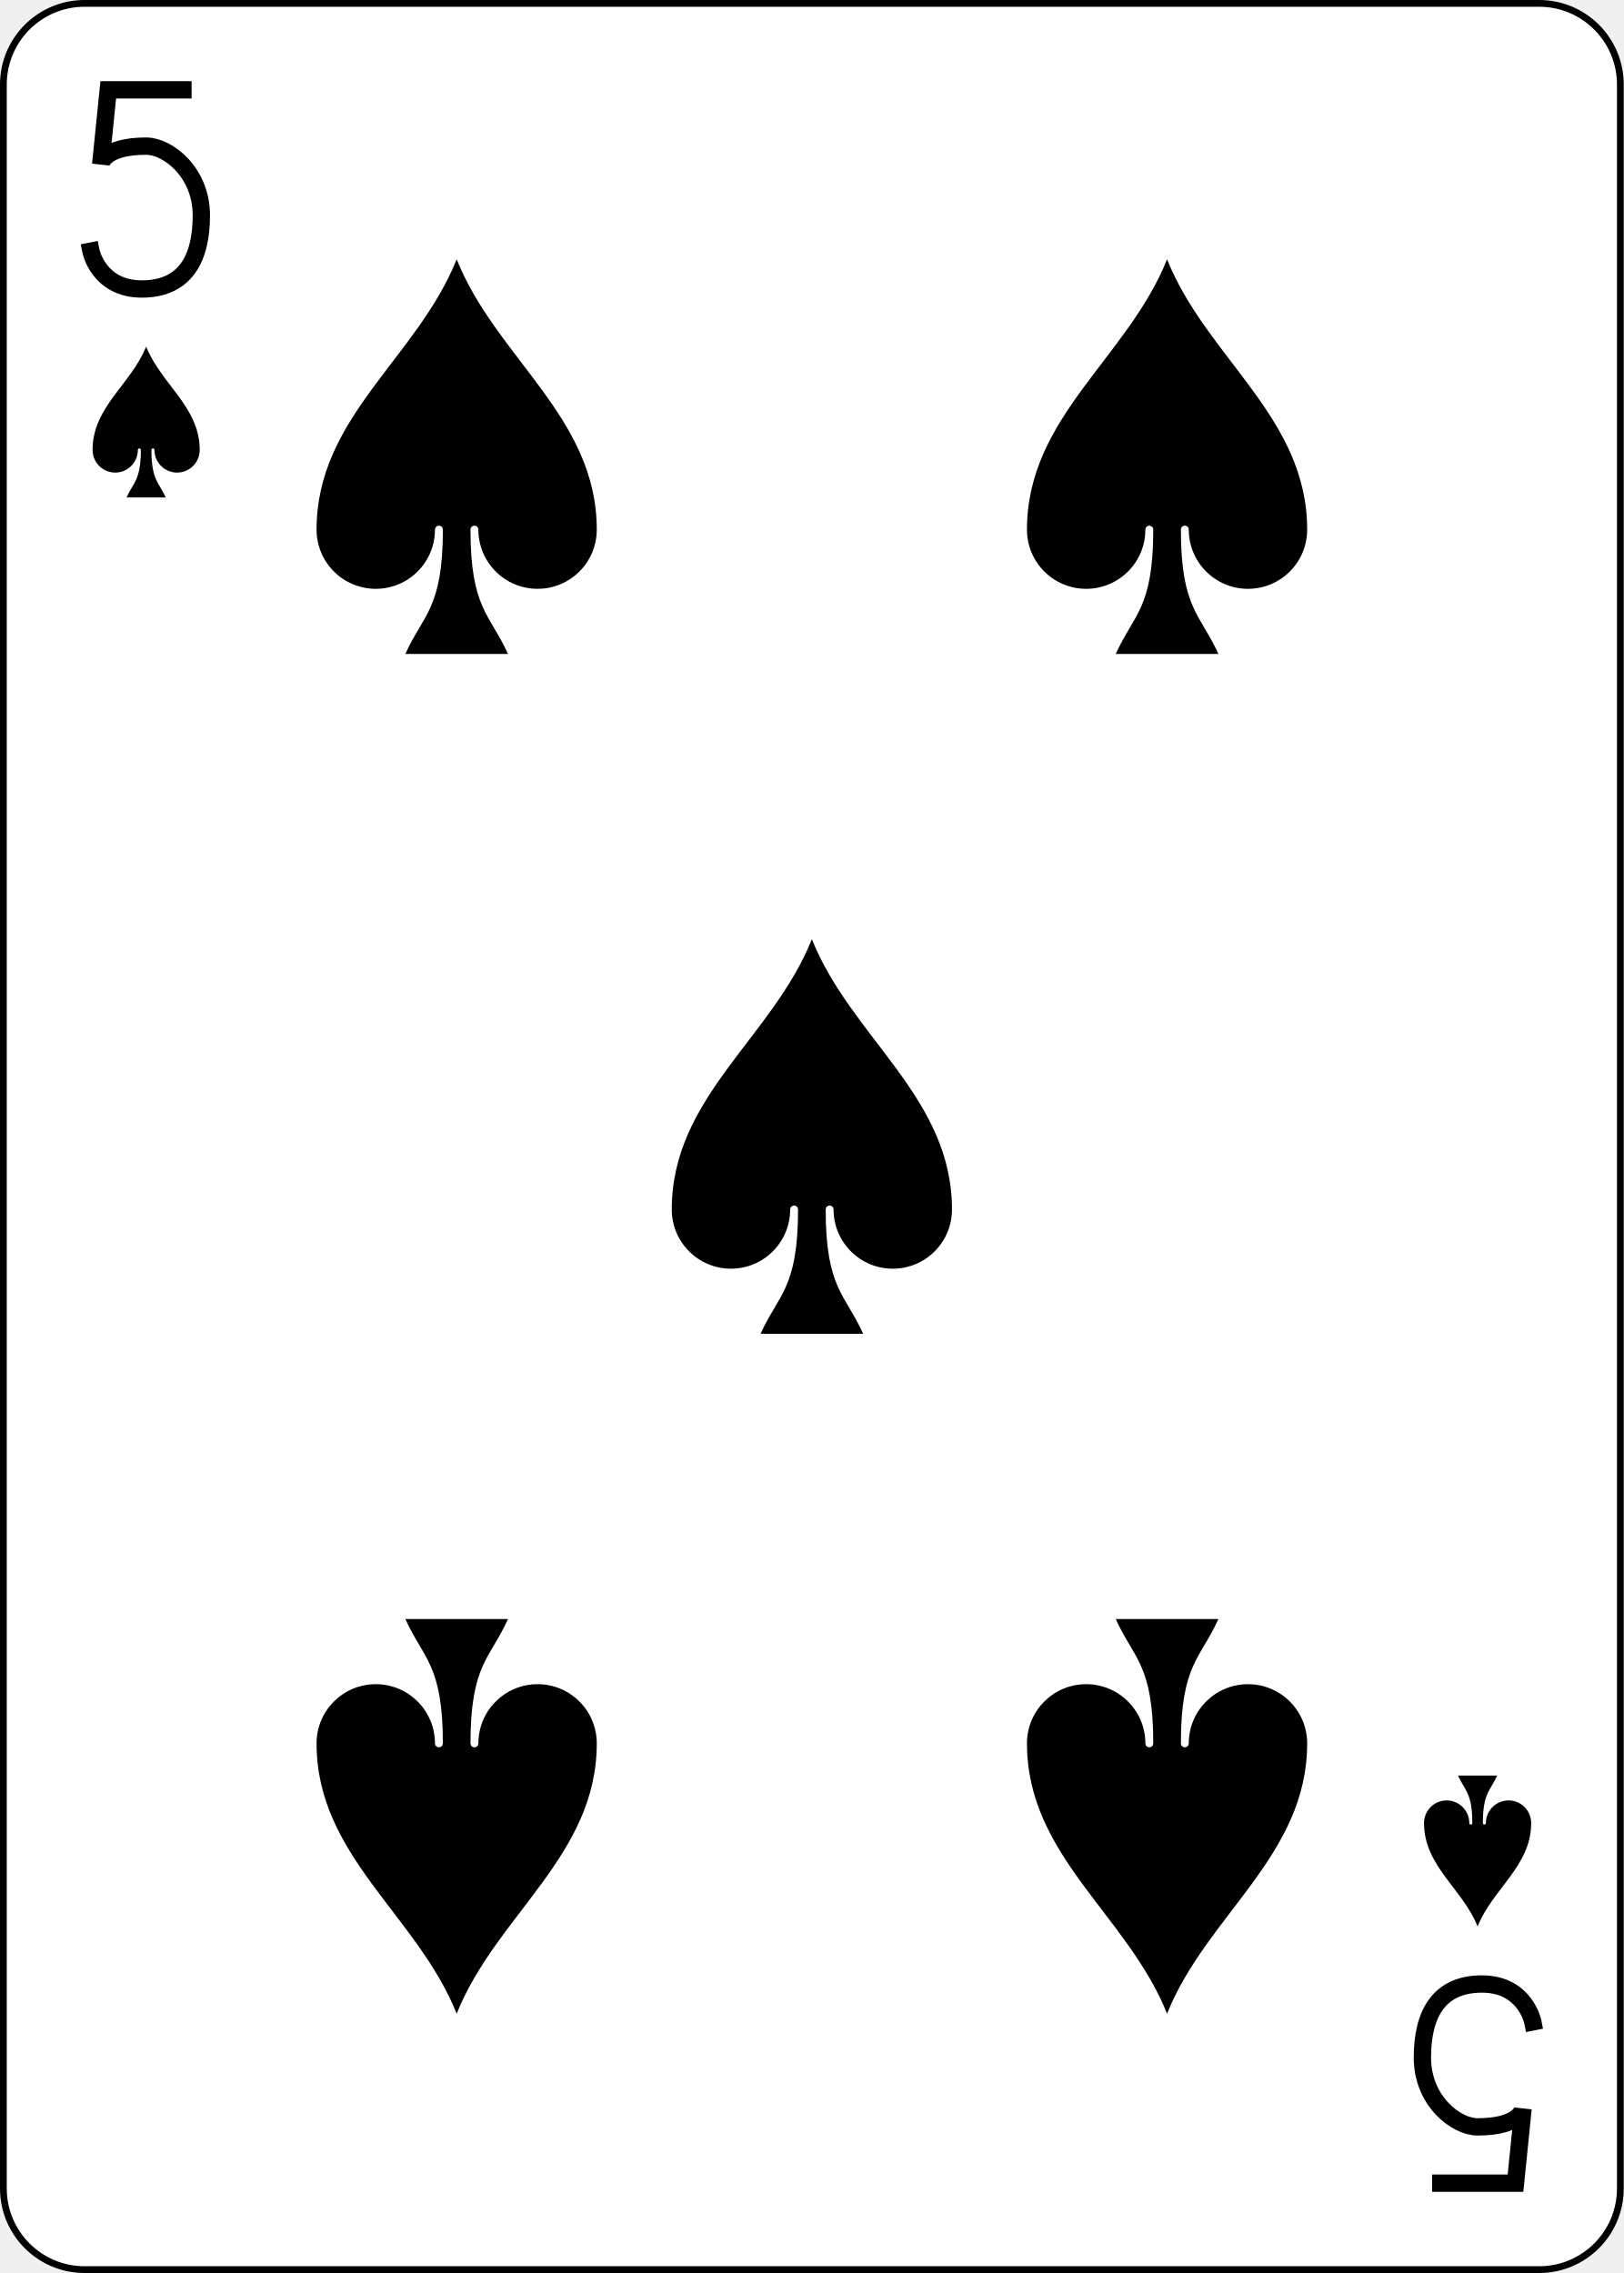
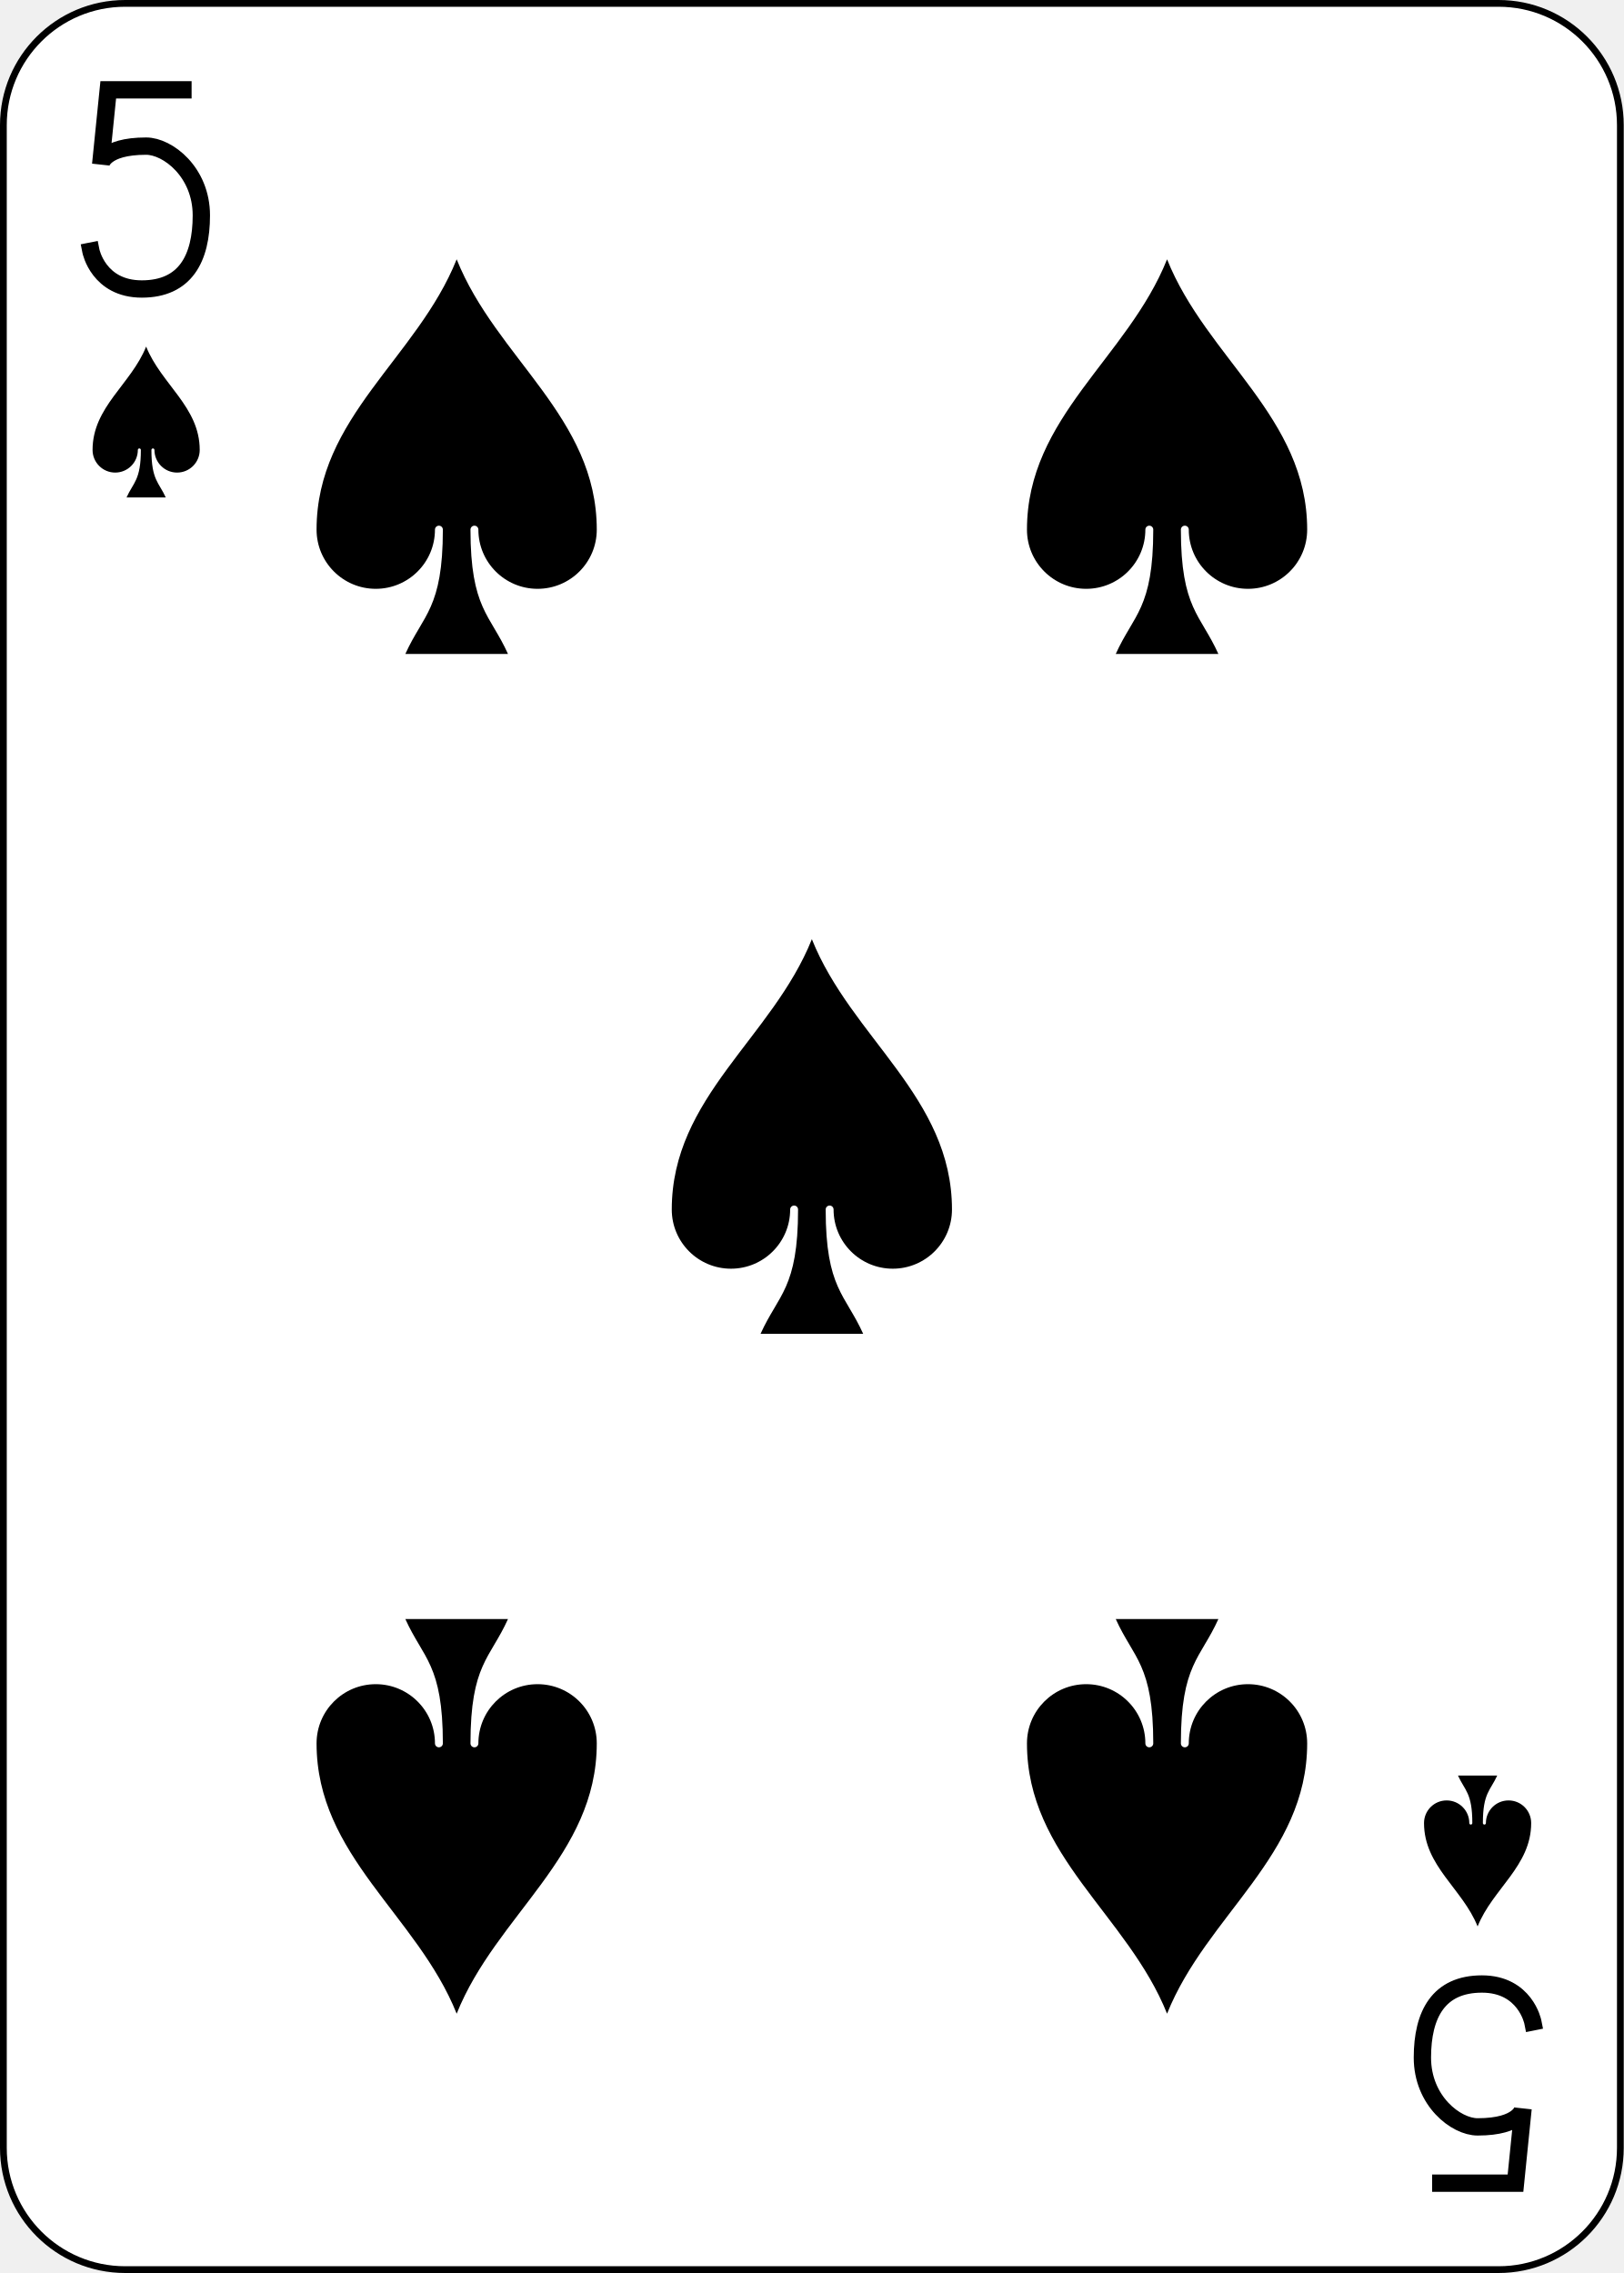
<svg xmlns="http://www.w3.org/2000/svg" class="card" face="5S" height="3.5in" preserveAspectRatio="none" viewBox="-120 -168 240 336" width="2.5in">
  <defs>
    <symbol id="SS5" viewBox="-600 -600 1200 1200" preserveAspectRatio="xMinYMid">
      <path d="M0 -500C100 -250 355 -100 355 185A150 150 0 0 1 55 185A10 10 0 0 0 35 185C35 385 85 400 130 500L-130 500C-85 400 -35 385 -35 185A10 10 0 0 0 -55 185A150 150 0 0 1 -355 185C-355 -100 -100 -250 0 -500Z" fill="black" />
    </symbol>
    <symbol id="VS5" viewBox="-500 -500 1000 1000" preserveAspectRatio="xMinYMid">
      <path d="M170 -460L-175 -460L-210 -115C-210 -115 -200 -200 0 -200C100 -200 255 -80 255 120C255 320 180 460 -20 460C-220 460 -255 285 -255 285" stroke="black" stroke-width="80" stroke-linecap="square" stroke-miterlimit="1.5" fill="none" />
    </symbol>
  </defs>
-   <rect width="239" height="335" x="-119.5" y="-167.5" rx="12" ry="12" fill="white" stroke="black" />
+   <rect width="239" height="335" x="-119.5" y="-167.5" rx="18" ry="18" fill="white" stroke="black" />
  <g transform="translate(-114.4,-156) scale(0.032,0.032) translate(500,500)">
    <path d="M170 -460L-175 -460L-210 -115C-210 -115 -200 -200 0 -200C100 -200 255 -80 255 120C255 320 180 460 -20 460C-220 460 -255 285 -255 285" stroke="black" stroke-width="80" stroke-linecap="square" stroke-miterlimit="1.5" fill="none" />
  </g>
  <g transform="translate(-111.784,-119) scale(0.0223075,0.0223075) translate(600,600)">
    <path d="M0 -500C100 -250 355 -100 355 185A150 150 0 0 1 55 185A10 10 0 0 0 35 185C35 385 85 400 130 500L-130 500C-85 400 -35 385 -35 185A10 10 0 0 0 -55 185A150 150 0 0 1 -355 185C-355 -100 -100 -250 0 -500Z" fill="black" />
  </g>
  <g transform="translate(-87.501,-135.501) scale(0.0583333,0.0583333) translate(600,600)">
    <path d="M0 -500C100 -250 355 -100 355 185A150 150 0 0 1 55 185A10 10 0 0 0 35 185C35 385 85 400 130 500L-130 500C-85 400 -35 385 -35 185A10 10 0 0 0 -55 185A150 150 0 0 1 -355 185C-355 -100 -100 -250 0 -500Z" fill="black" />
  </g>
  <g transform="translate(17.501,-135.501) scale(0.0583333,0.0583333) translate(600,600)">
    <path d="M0 -500C100 -250 355 -100 355 185A150 150 0 0 1 55 185A10 10 0 0 0 35 185C35 385 85 400 130 500L-130 500C-85 400 -35 385 -35 185A10 10 0 0 0 -55 185A150 150 0 0 1 -355 185C-355 -100 -100 -250 0 -500Z" fill="black" />
  </g>
  <g transform="translate(-35,-35) scale(0.0583333,0.0583333) translate(600,600)">
    <path d="M0 -500C100 -250 355 -100 355 185A150 150 0 0 1 55 185A10 10 0 0 0 35 185C35 385 85 400 130 500L-130 500C-85 400 -35 385 -35 185A10 10 0 0 0 -55 185A150 150 0 0 1 -355 185C-355 -100 -100 -250 0 -500Z" fill="black" />
  </g>
  <g transform="rotate(180)">
    <g transform="translate(-114.4,-156) scale(0.032,0.032) translate(500,500)">
      <path d="M170 -460L-175 -460L-210 -115C-210 -115 -200 -200 0 -200C100 -200 255 -80 255 120C255 320 180 460 -20 460C-220 460 -255 285 -255 285" stroke="black" stroke-width="80" stroke-linecap="square" stroke-miterlimit="1.5" fill="none" />
    </g>
    <g transform="translate(-111.784,-119) scale(0.0223075,0.0223075) translate(600,600)">
      <path d="M0 -500C100 -250 355 -100 355 185A150 150 0 0 1 55 185A10 10 0 0 0 35 185C35 385 85 400 130 500L-130 500C-85 400 -35 385 -35 185A10 10 0 0 0 -55 185A150 150 0 0 1 -355 185C-355 -100 -100 -250 0 -500Z" fill="black" />
    </g>
    <g transform="translate(-87.501,-135.501) scale(0.0583333,0.0583333) translate(600,600)">
      <path d="M0 -500C100 -250 355 -100 355 185A150 150 0 0 1 55 185A10 10 0 0 0 35 185C35 385 85 400 130 500L-130 500C-85 400 -35 385 -35 185A10 10 0 0 0 -55 185A150 150 0 0 1 -355 185C-355 -100 -100 -250 0 -500Z" fill="black" />
    </g>
    <g transform="translate(17.501,-135.501) scale(0.0583333,0.0583333) translate(600,600)">
      <path d="M0 -500C100 -250 355 -100 355 185A150 150 0 0 1 55 185A10 10 0 0 0 35 185C35 385 85 400 130 500L-130 500C-85 400 -35 385 -35 185A10 10 0 0 0 -55 185A150 150 0 0 1 -355 185C-355 -100 -100 -250 0 -500Z" fill="black" />
    </g>
  </g>
</svg>
